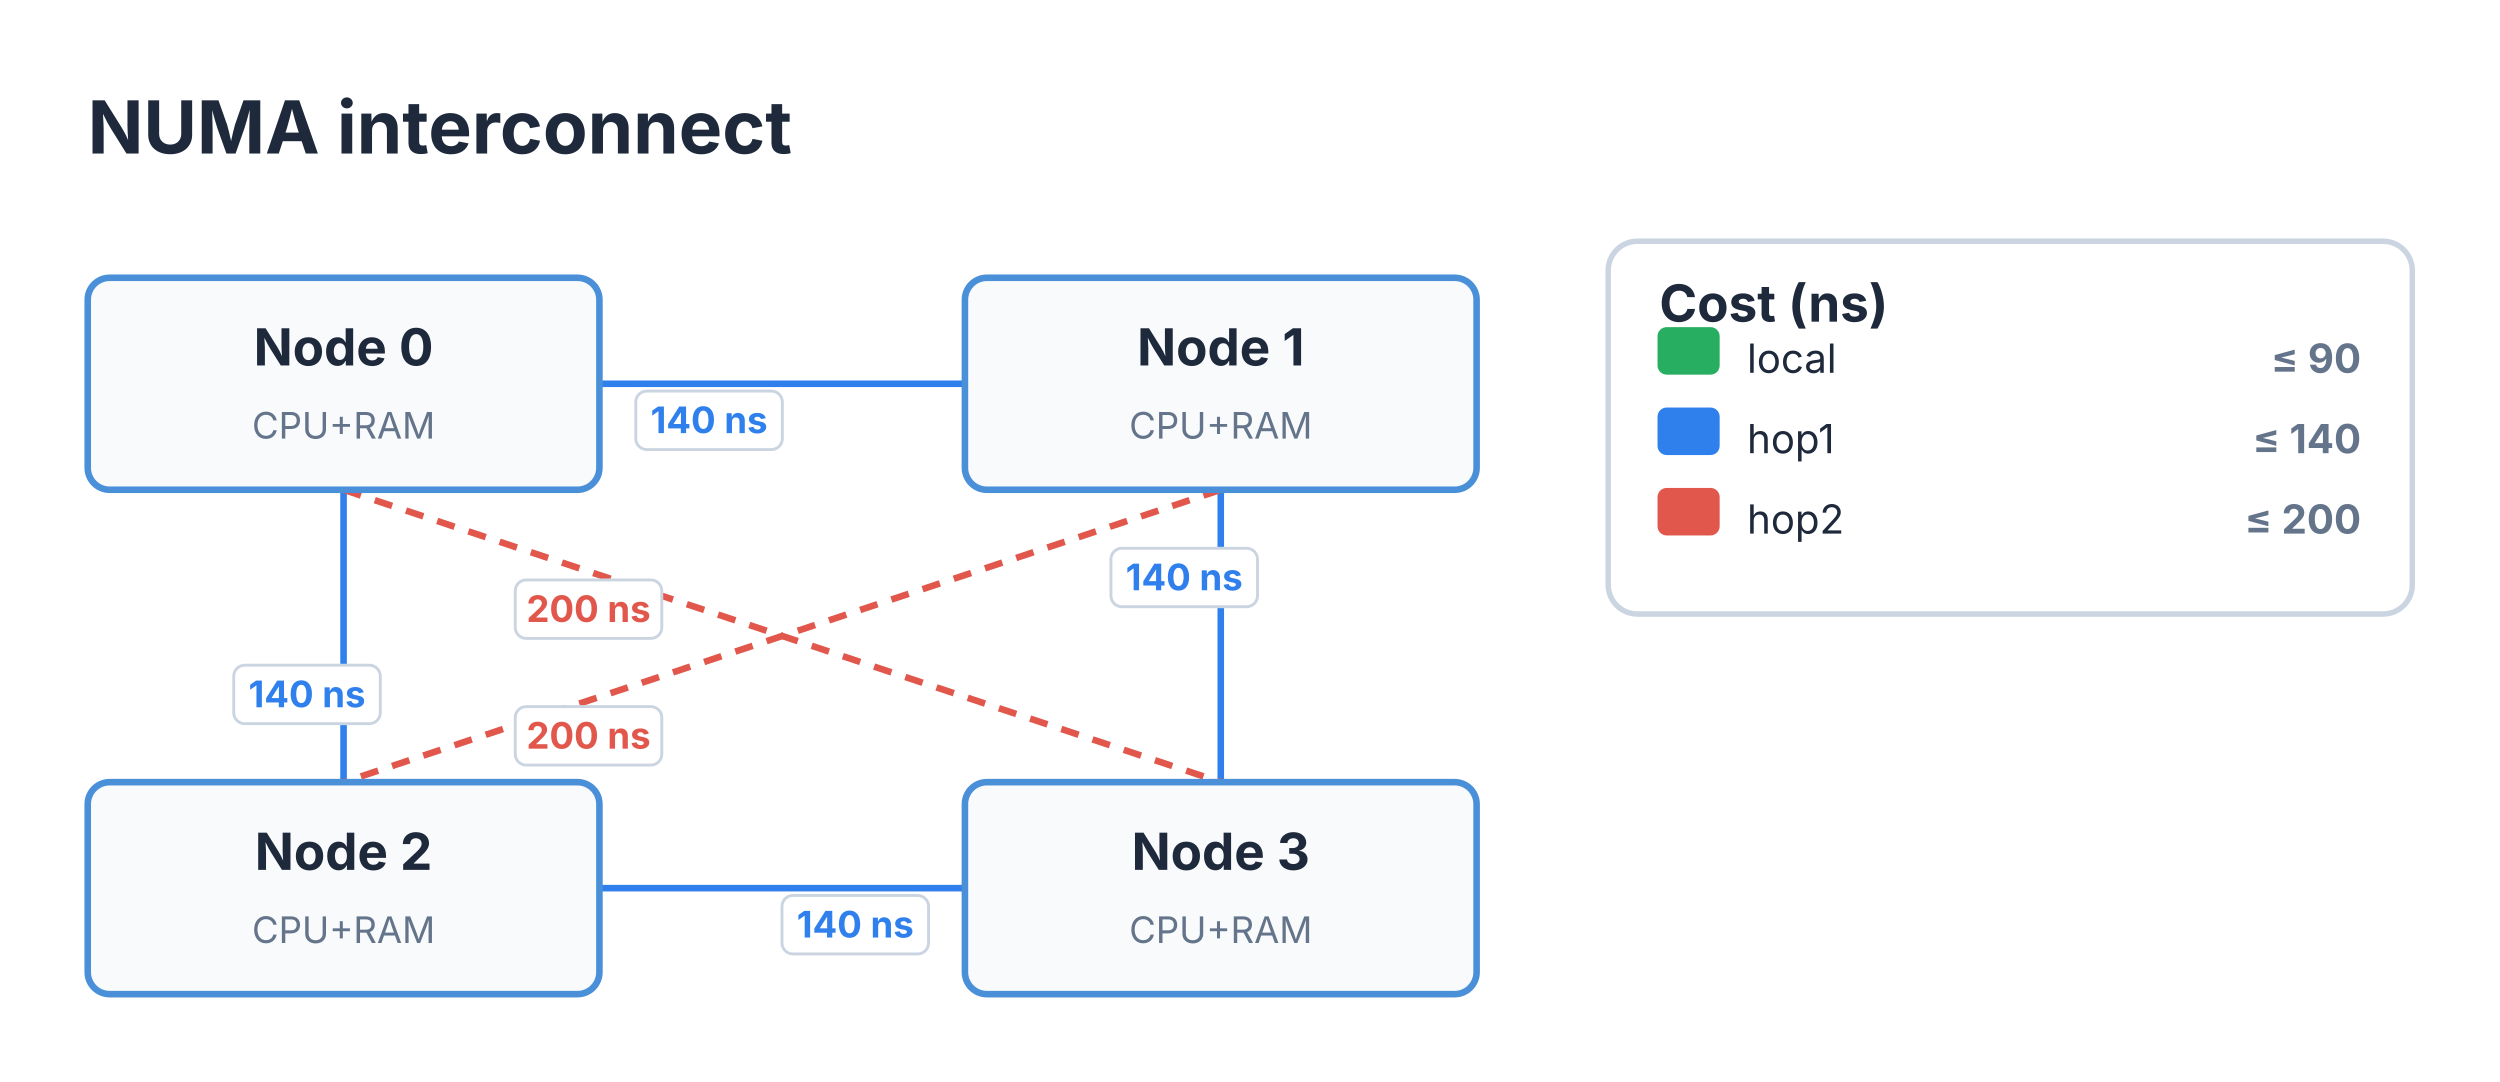
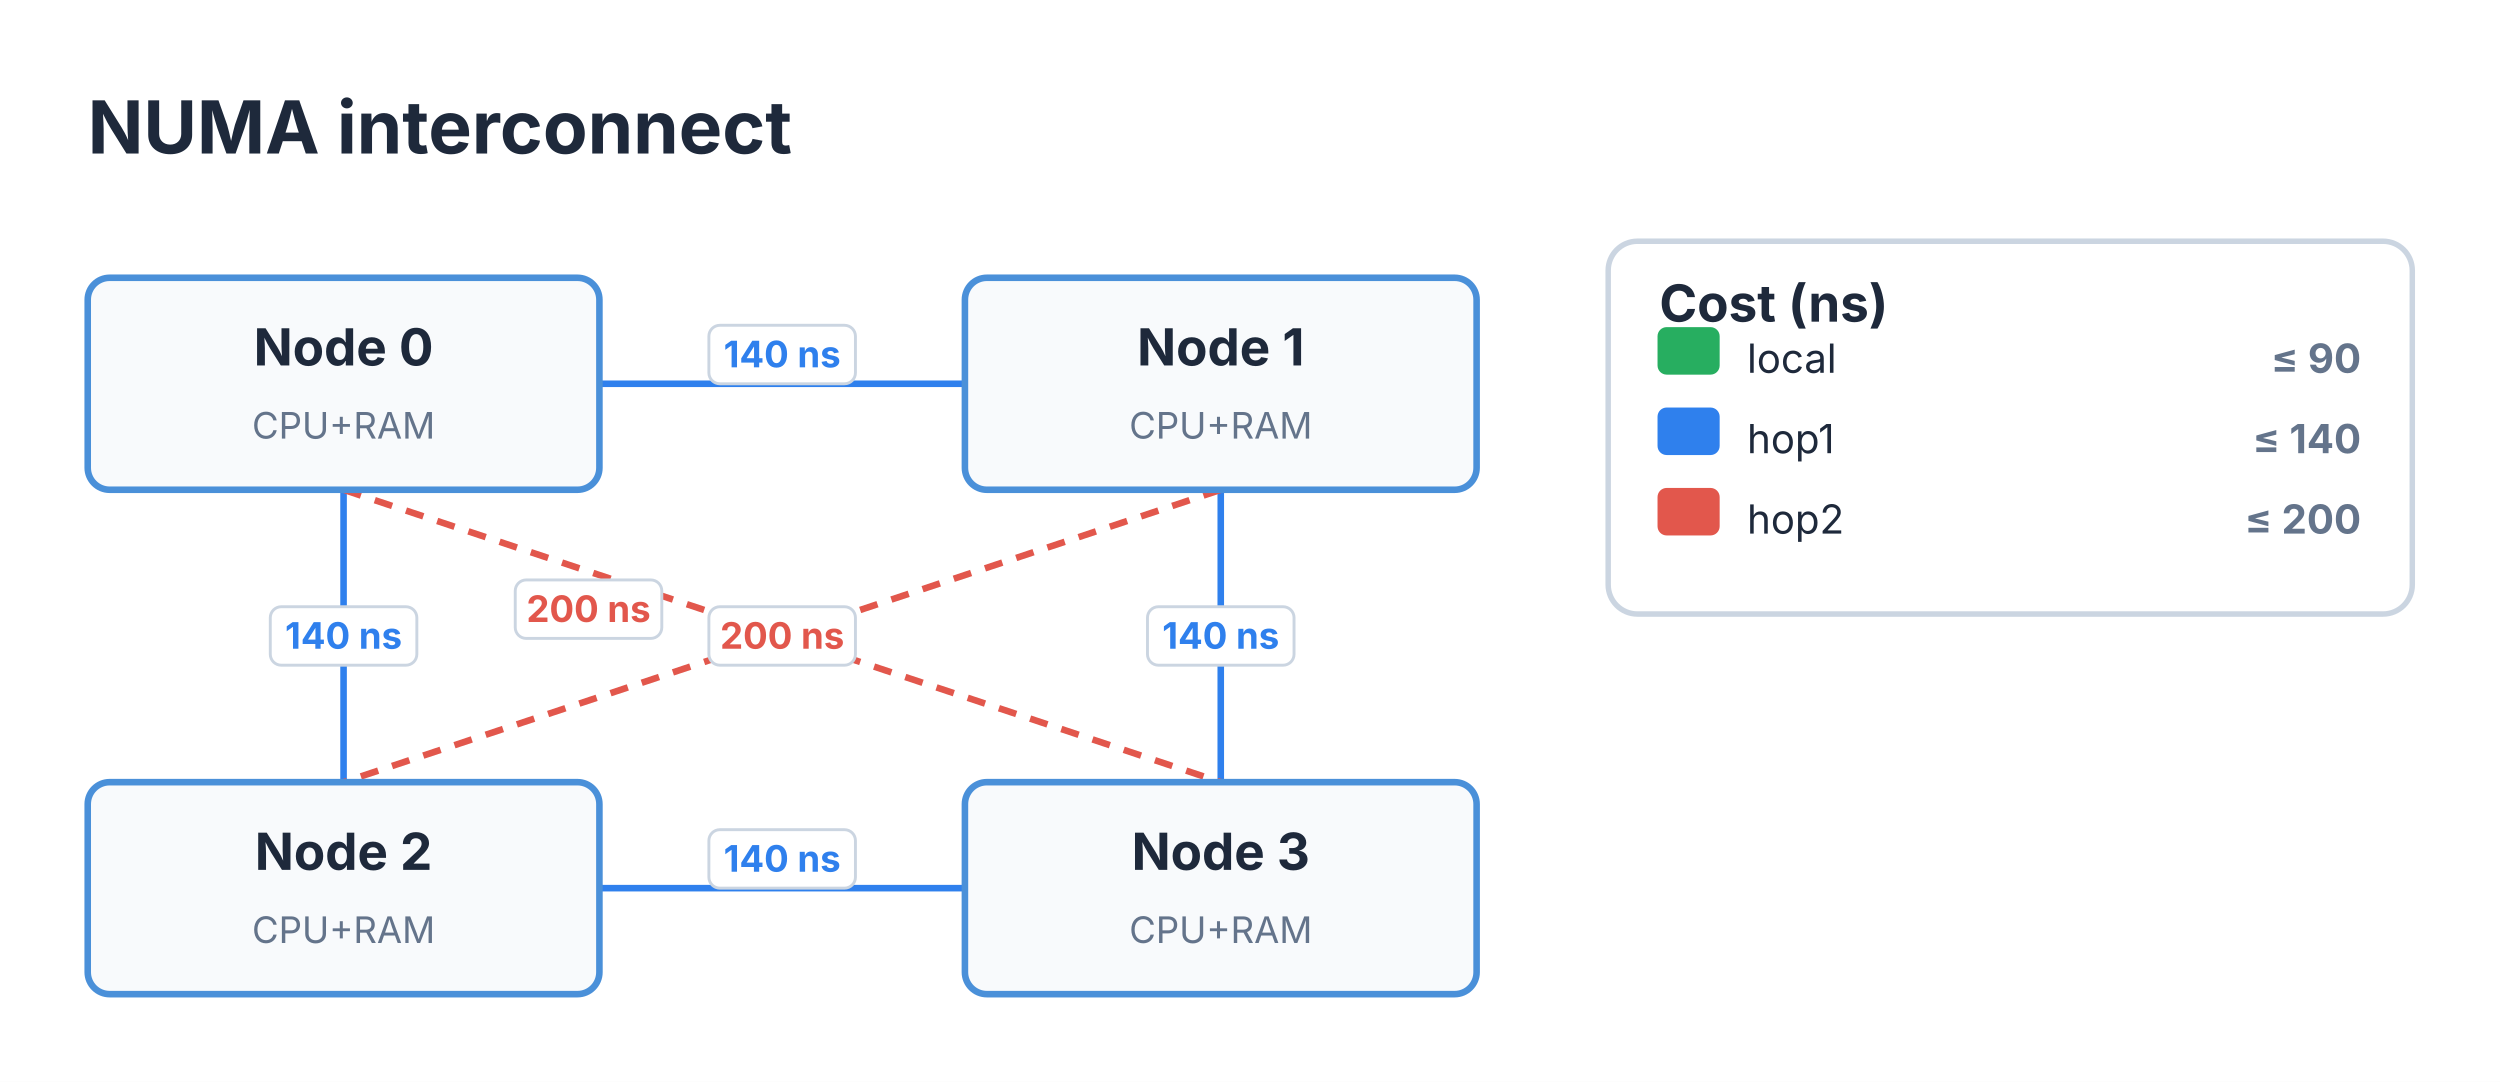
<svg xmlns="http://www.w3.org/2000/svg" viewBox="0 0 684 296" width="684" height="296">
  <defs>
    <marker id="topo-arrow" markerWidth="8" markerHeight="5.6" refX="7" refY="2.8" orient="auto" markerUnits="userSpaceOnUse">
      <polygon points="0 0, 8 2.8, 0 5.6" fill="#4A90D9" />
    </marker>
    <marker id="topo-arrow-start" markerWidth="8" markerHeight="5.6" refX="1" refY="2.8" orient="auto-start-reverse" markerUnits="userSpaceOnUse">
      <polygon points="0 0, 8 2.8, 0 5.6" fill="#4A90D9" />
    </marker>
  </defs>
  <rect x="0" y="0" width="684" height="296" fill="#FFFFFF" />
  <text x="24" y="42" font-size="20" font-family="Inter, system-ui, -apple-system, sans-serif" fill="#1E293B" font-weight="bold">NUMA interconnect</text>
  <path d="M 164 105 L 264 105" stroke="#2f80ed" stroke-width="1.8" fill="none" />
-   <rect x="173.95" y="107" width="40.1" height="16" fill="#FFFFFF" stroke="#CBD5E1" stroke-width="0.8" rx="3" />
-   <text x="194" y="118.5" font-size="10" font-family="Inter, system-ui, -apple-system, sans-serif" fill="#2f80ed" text-anchor="middle" font-weight="bold">140 ns</text>
+   <rect x="193.95" y="89" width="40.1" height="16" fill="#FFFFFF" stroke="#CBD5E1" stroke-width="0.8" rx="3" />
+   <text x="214" y="100.5" font-size="10" font-family="Inter, system-ui, -apple-system, sans-serif" fill="#2f80ed" text-anchor="middle" font-weight="bold">140 ns</text>
  <path d="M 94 134 L 94 214" stroke="#2f80ed" stroke-width="1.8" fill="none" />
-   <rect x="63.95" y="182" width="40.1" height="16" fill="#FFFFFF" stroke="#CBD5E1" stroke-width="0.8" rx="3" />
-   <text x="84" y="193.5" font-size="10" font-family="Inter, system-ui, -apple-system, sans-serif" fill="#2f80ed" text-anchor="middle" font-weight="bold">140 ns</text>
+   <rect x="73.95" y="166" width="40.1" height="16" fill="#FFFFFF" stroke="#CBD5E1" stroke-width="0.8" rx="3" />
+   <text x="94" y="177.5" font-size="10" font-family="Inter, system-ui, -apple-system, sans-serif" fill="#2f80ed" text-anchor="middle" font-weight="bold">140 ns</text>
  <path d="M 334 134 L 334 214" stroke="#2f80ed" stroke-width="1.8" fill="none" />
-   <rect x="303.95" y="150" width="40.1" height="16" fill="#FFFFFF" stroke="#CBD5E1" stroke-width="0.8" rx="3" />
-   <text x="324" y="161.5" font-size="10" font-family="Inter, system-ui, -apple-system, sans-serif" fill="#2f80ed" text-anchor="middle" font-weight="bold">140 ns</text>
+   <rect x="313.95" y="166" width="40.1" height="16" fill="#FFFFFF" stroke="#CBD5E1" stroke-width="0.8" rx="3" />
+   <text x="334" y="177.5" font-size="10" font-family="Inter, system-ui, -apple-system, sans-serif" fill="#2f80ed" text-anchor="middle" font-weight="bold">140 ns</text>
  <path d="M 164 243 L 264 243" stroke="#2f80ed" stroke-width="1.8" fill="none" />
-   <rect x="213.95" y="245" width="40.1" height="16" fill="#FFFFFF" stroke="#CBD5E1" stroke-width="0.8" rx="3" />
-   <text x="234" y="256.5" font-size="10" font-family="Inter, system-ui, -apple-system, sans-serif" fill="#2f80ed" text-anchor="middle" font-weight="bold">140 ns</text>
+   <rect x="193.95" y="227" width="40.1" height="16" fill="#FFFFFF" stroke="#CBD5E1" stroke-width="0.8" rx="3" />
+   <text x="214" y="238.5" font-size="10" font-family="Inter, system-ui, -apple-system, sans-serif" fill="#2f80ed" text-anchor="middle" font-weight="bold">140 ns</text>
  <path d="M 94 134 L 334 214" stroke="#e2574c" stroke-width="1.8" fill="none" stroke-dasharray="5 4" />
  <rect x="140.97" y="158.67" width="40.1" height="16" fill="#FFFFFF" stroke="#CBD5E1" stroke-width="0.8" rx="3" />
  <text x="161.02" y="170.17" font-size="10" font-family="Inter, system-ui, -apple-system, sans-serif" fill="#e2574c" text-anchor="middle" font-weight="bold">200 ns</text>
  <path d="M 334 134 L 94 214" stroke="#e2574c" stroke-width="1.8" fill="none" stroke-dasharray="5 4" />
-   <rect x="140.97" y="193.33" width="40.1" height="16" fill="#FFFFFF" stroke="#CBD5E1" stroke-width="0.8" rx="3" />
-   <text x="161.02" y="204.83" font-size="10" font-family="Inter, system-ui, -apple-system, sans-serif" fill="#e2574c" text-anchor="middle" font-weight="bold">200 ns</text>
+   <rect x="193.95" y="166" width="40.1" height="16" fill="#FFFFFF" stroke="#CBD5E1" stroke-width="0.8" rx="3" />
+   <text x="214" y="177.5" font-size="10" font-family="Inter, system-ui, -apple-system, sans-serif" fill="#e2574c" text-anchor="middle" font-weight="bold">200 ns</text>
  <rect x="24" y="76" width="140" height="58" fill="#F8FAFC" stroke="#4A90D9" stroke-width="1.8" rx="6" />
  <text x="94" y="100" font-size="14" font-family="Inter, system-ui, -apple-system, sans-serif" fill="#1E293B" text-anchor="middle" font-weight="bold">Node 0</text>
  <text x="94" y="120" font-size="10" font-family="Inter, system-ui, -apple-system, sans-serif" fill="#64748B" text-anchor="middle">CPU+RAM</text>
  <rect x="264" y="76" width="140" height="58" fill="#F8FAFC" stroke="#4A90D9" stroke-width="1.8" rx="6" />
  <text x="334" y="100" font-size="14" font-family="Inter, system-ui, -apple-system, sans-serif" fill="#1E293B" text-anchor="middle" font-weight="bold">Node 1</text>
  <text x="334" y="120" font-size="10" font-family="Inter, system-ui, -apple-system, sans-serif" fill="#64748B" text-anchor="middle">CPU+RAM</text>
  <rect x="24" y="214" width="140" height="58" fill="#F8FAFC" stroke="#4A90D9" stroke-width="1.8" rx="6" />
  <text x="94" y="238" font-size="14" font-family="Inter, system-ui, -apple-system, sans-serif" fill="#1E293B" text-anchor="middle" font-weight="bold">Node 2</text>
  <text x="94" y="258" font-size="10" font-family="Inter, system-ui, -apple-system, sans-serif" fill="#64748B" text-anchor="middle">CPU+RAM</text>
  <rect x="264" y="214" width="140" height="58" fill="#F8FAFC" stroke="#4A90D9" stroke-width="1.8" rx="6" />
  <text x="334" y="238" font-size="14" font-family="Inter, system-ui, -apple-system, sans-serif" fill="#1E293B" text-anchor="middle" font-weight="bold">Node 3</text>
  <text x="334" y="258" font-size="10" font-family="Inter, system-ui, -apple-system, sans-serif" fill="#64748B" text-anchor="middle">CPU+RAM</text>
  <rect x="440" y="66" width="220" height="102" fill="#FFFFFF" stroke="#CBD5E1" stroke-width="1.5" rx="8" />
  <text x="454" y="88" font-size="14" font-family="Inter, system-ui, -apple-system, sans-serif" fill="#1E293B" font-weight="bold">Cost (ns)</text>
  <rect x="454" y="90" width="16" height="12" fill="#27ae60" stroke="#27ae60" stroke-width="1" rx="2" />
  <text x="478" y="102" font-size="11" font-family="Inter, system-ui, -apple-system, sans-serif" fill="#1E293B">local</text>
  <text x="646" y="102" font-size="11" font-family="Inter, system-ui, -apple-system, sans-serif" fill="#64748B" text-anchor="end" font-weight="bold">≤ 90</text>
  <rect x="454" y="112" width="16" height="12" fill="#2f80ed" stroke="#2f80ed" stroke-width="1" rx="2" />
  <text x="478" y="124" font-size="11" font-family="Inter, system-ui, -apple-system, sans-serif" fill="#1E293B">hop1</text>
  <text x="646" y="124" font-size="11" font-family="Inter, system-ui, -apple-system, sans-serif" fill="#64748B" text-anchor="end" font-weight="bold">≤ 140</text>
  <rect x="454" y="134" width="16" height="12" fill="#e2574c" stroke="#e2574c" stroke-width="1" rx="2" />
  <text x="478" y="146" font-size="11" font-family="Inter, system-ui, -apple-system, sans-serif" fill="#1E293B">hop2</text>
  <text x="646" y="146" font-size="11" font-family="Inter, system-ui, -apple-system, sans-serif" fill="#64748B" text-anchor="end" font-weight="bold">≤ 200</text>
</svg>
